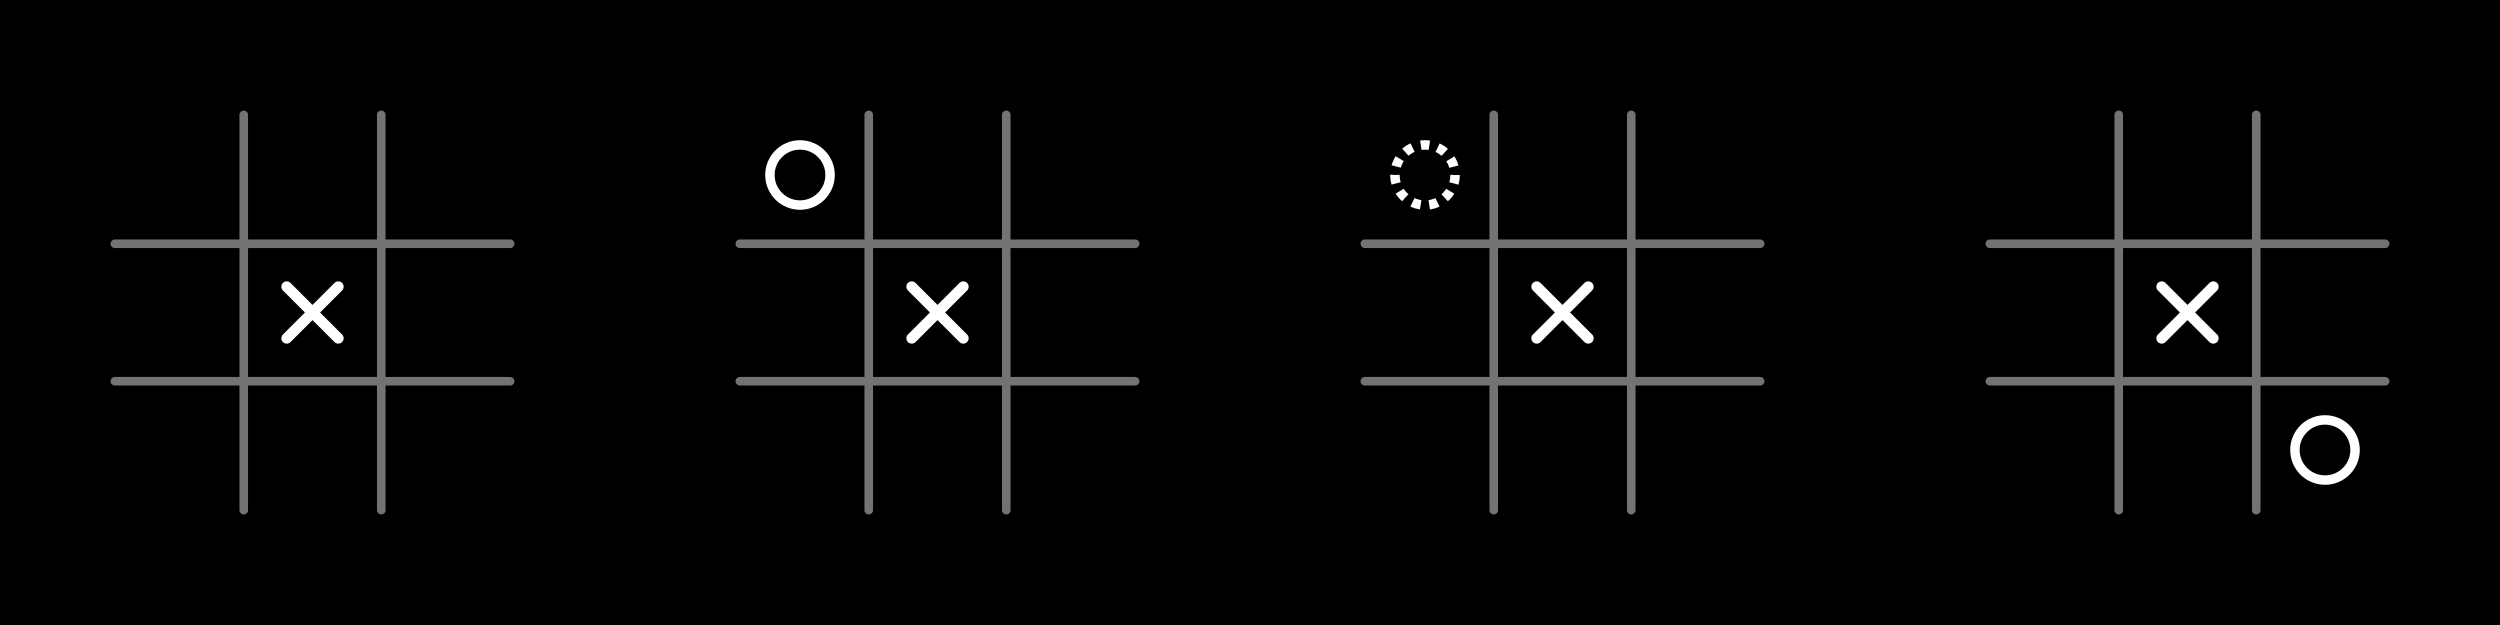
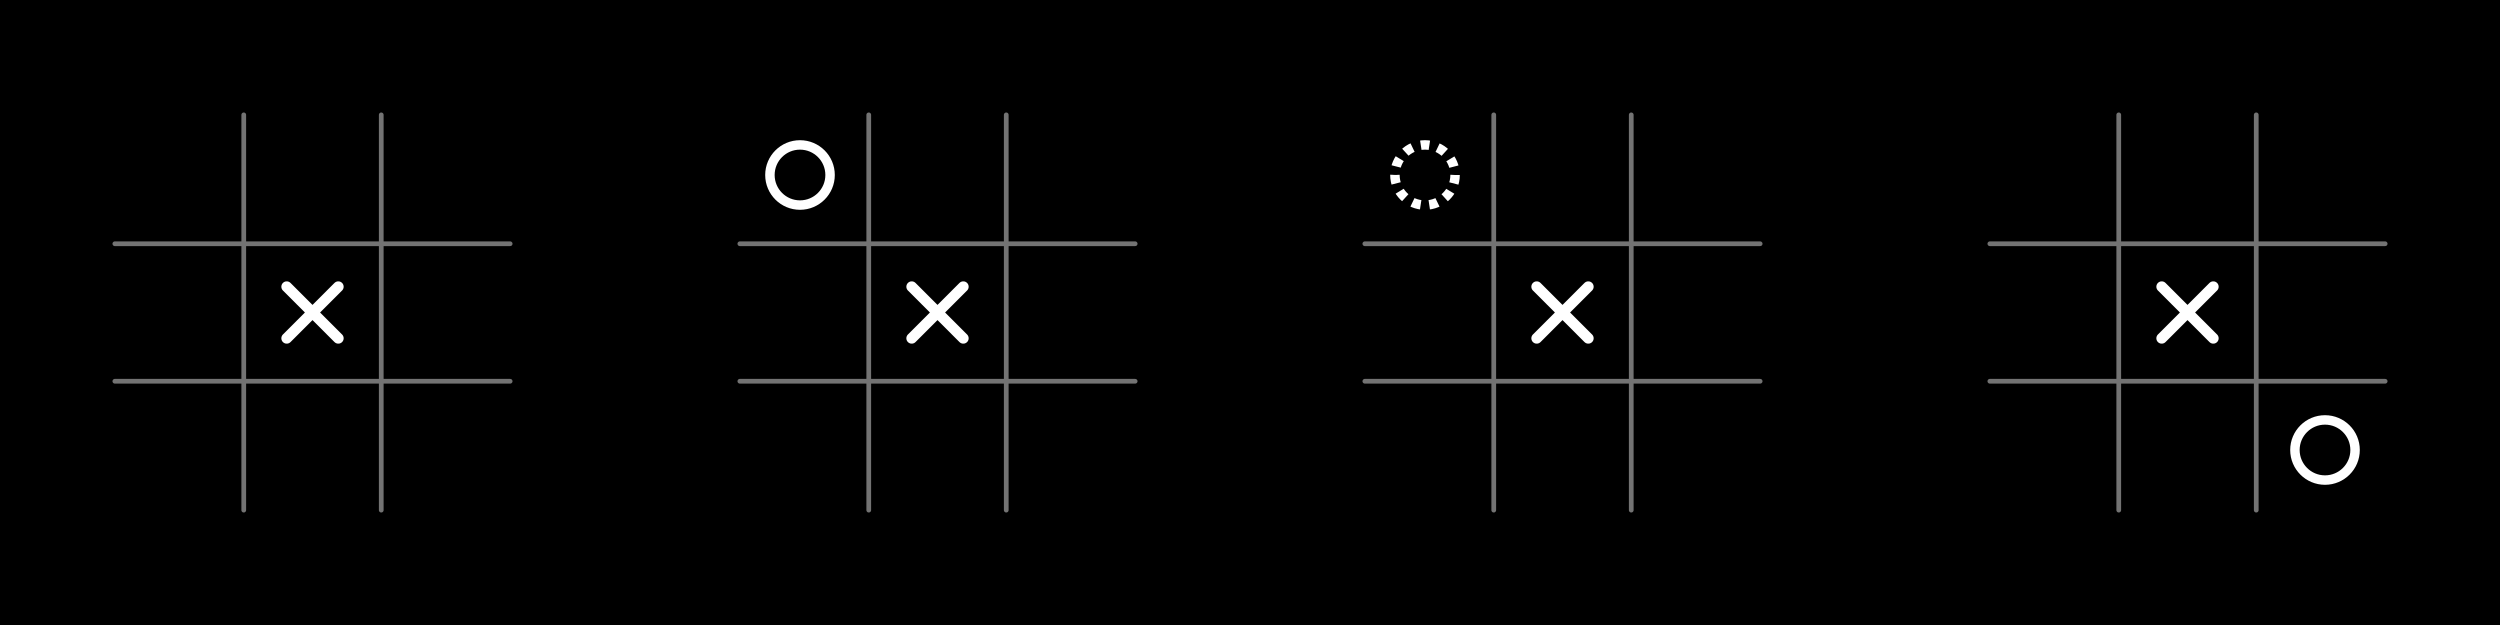
<svg xmlns="http://www.w3.org/2000/svg" width="1600" height="400" viewBox="0 0 1600 400" fill="none">
  <rect width="1600" height="400" fill="#000000" />
  <defs>
    <g id="board-grid" stroke-linecap="round" stroke-linejoin="round">
-       <g stroke="#737373" stroke-width="2">
+       <g stroke="#737373" stroke-width="1.1">
        <path d="M 32 2 V 94 M 64 2 V 94 M 2 32 H 94 M 2 64 H 94" />
      </g>
    </g>
    <g id="center-x" stroke="#ffffff" stroke-width="2.5" stroke-linecap="round">
      <path d="M 42 42 L 54 54 M 54 42 L 42 54" />
    </g>
    <g id="upper-left-o" stroke="#ffffff" stroke-width="2.2" fill="none">
      <circle cx="16" cy="16" r="7" />
    </g>
    <g id="removed-upper-left-o" stroke="#ffffff" stroke-width="2.2" stroke-dasharray="2 2" fill="none">
      <circle cx="16" cy="16" r="7" />
    </g>
    <g id="lower-right-o" stroke="#ffffff" stroke-width="2.2" fill="none">
      <circle cx="80" cy="80" r="7" />
    </g>
  </defs>
  <g transform="translate(68 68) scale(2.75)">
    <use href="#board-grid" />
    <use href="#center-x" />
  </g>
  <g transform="translate(468 68) scale(2.75)">
    <use href="#board-grid" />
    <use href="#center-x" />
    <use href="#upper-left-o" />
  </g>
  <g transform="translate(868 68) scale(2.75)">
    <use href="#board-grid" />
    <use href="#center-x" />
    <use href="#removed-upper-left-o" />
  </g>
  <g transform="translate(1268 68) scale(2.75)">
    <use href="#board-grid" />
    <use href="#center-x" />
    <use href="#lower-right-o" />
  </g>
</svg>
